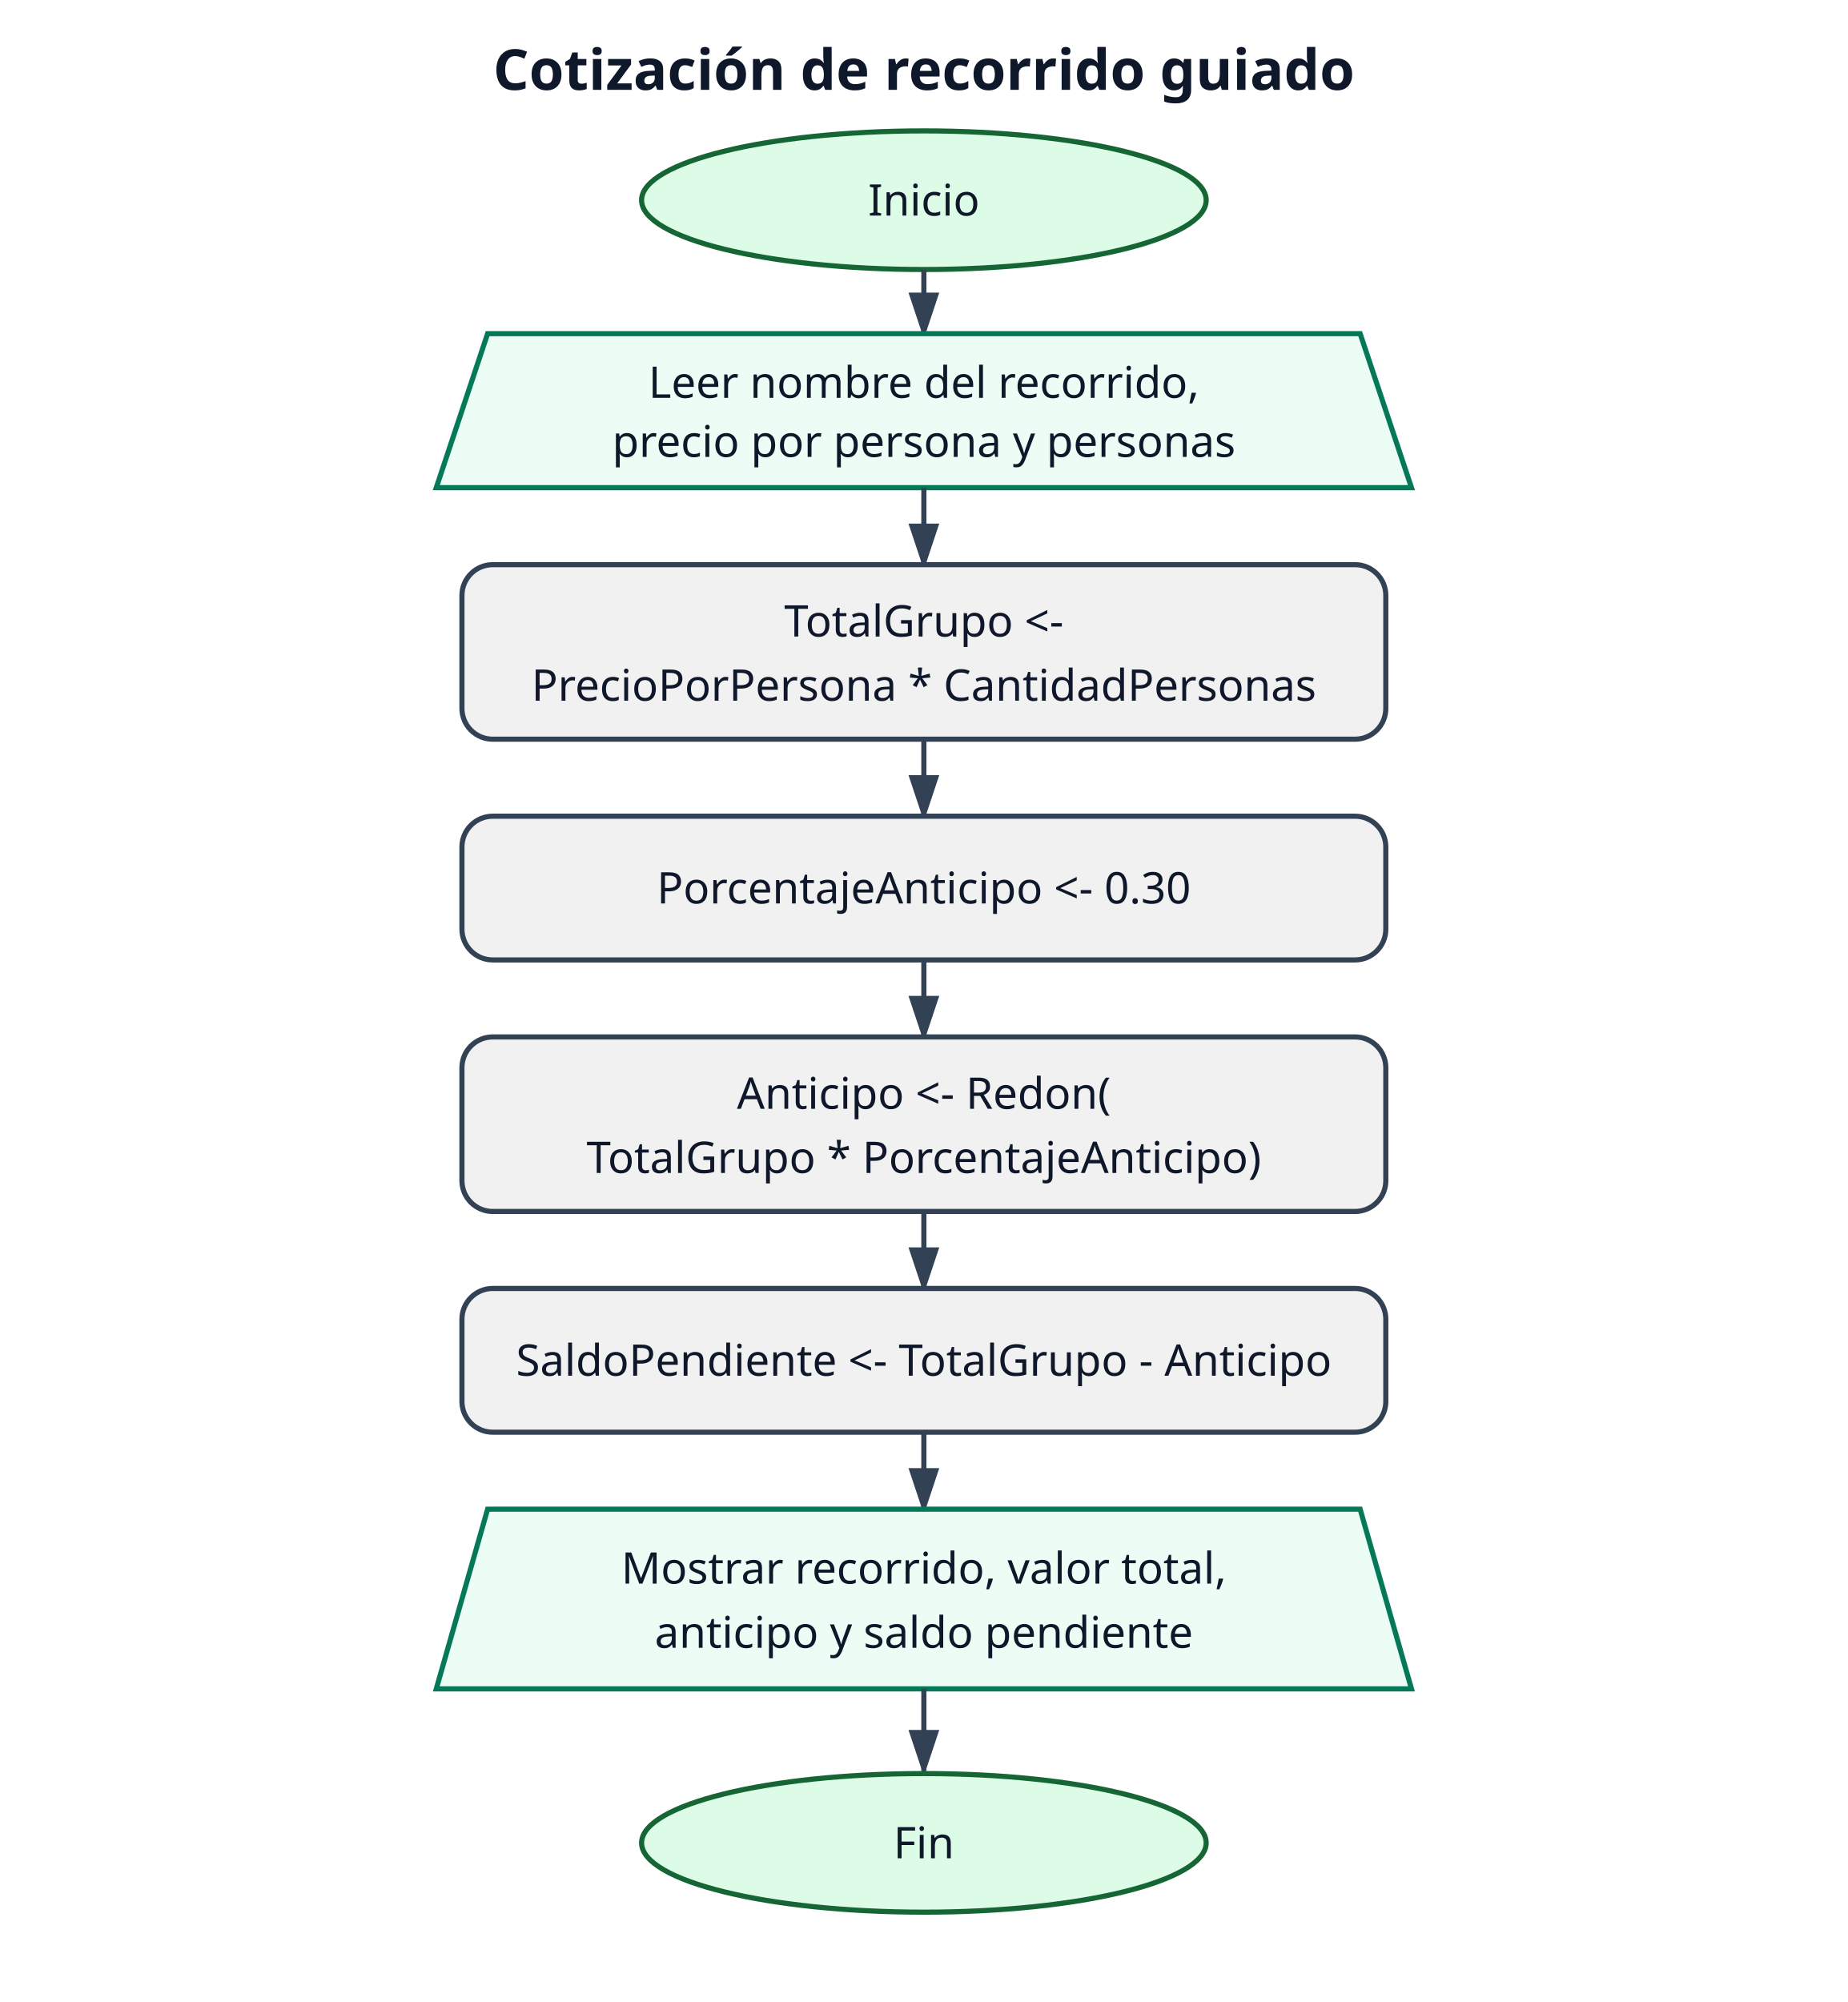
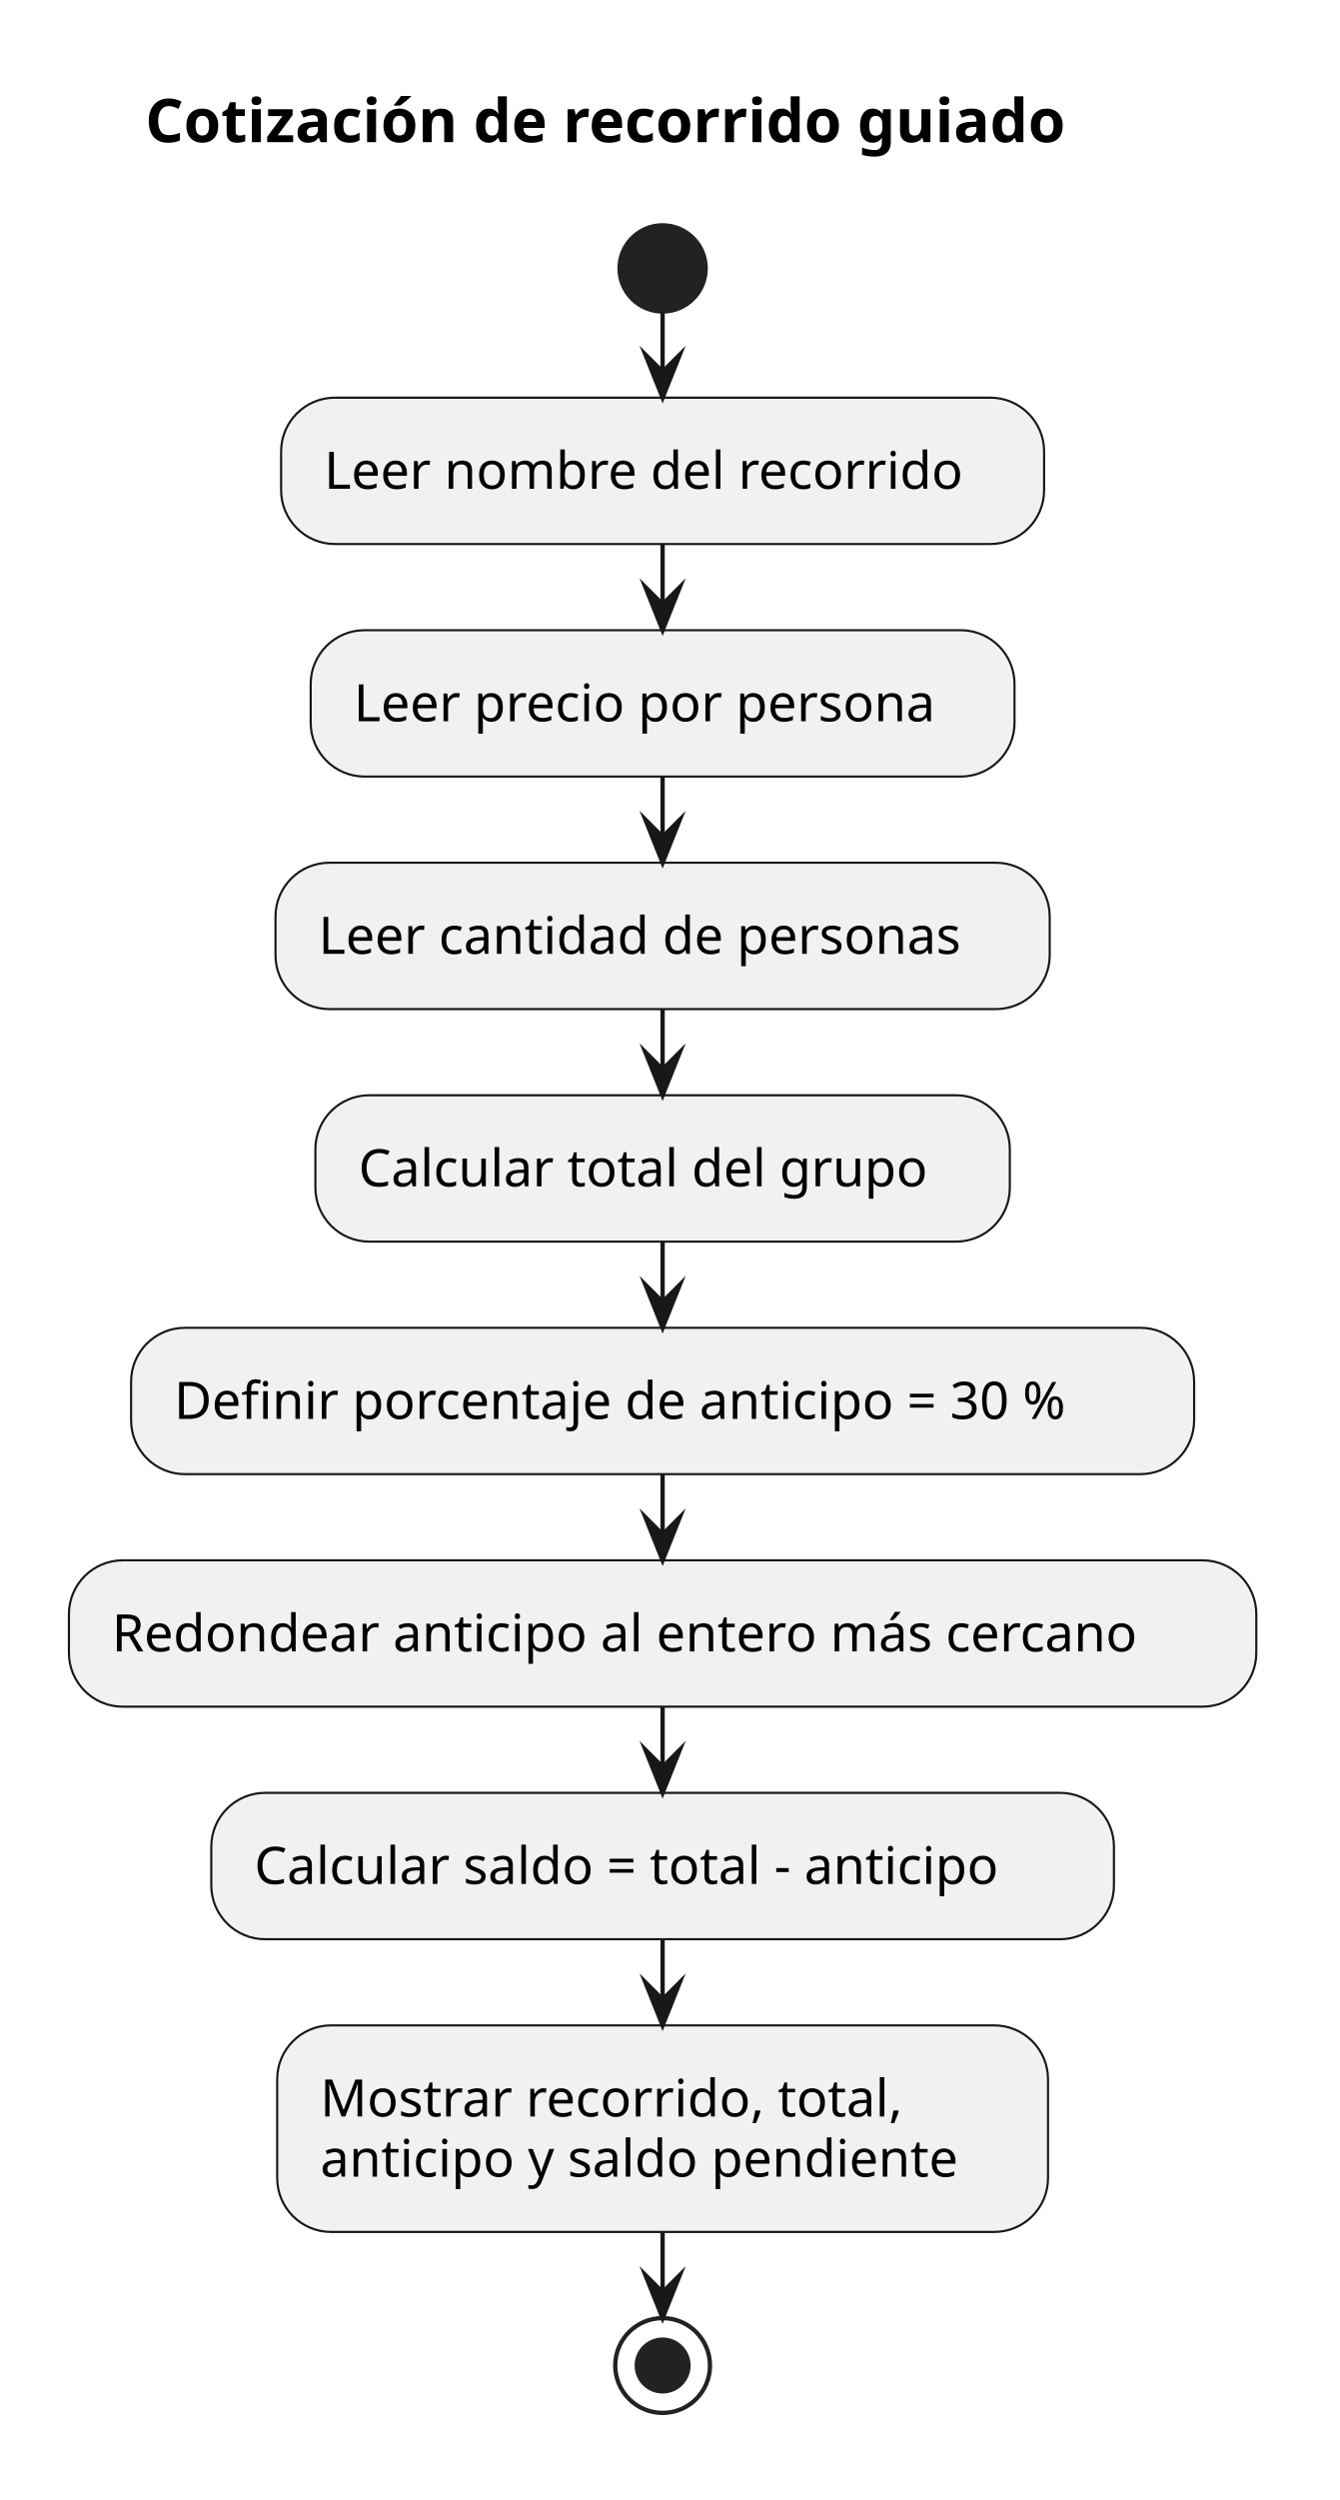
- <svg xmlns="http://www.w3.org/2000/svg" width="720" height="780" viewBox="0 0 720 780" role="img" aria-labelledby="title description">
-   <defs>
-     <marker id="arrow" markerWidth="10" markerHeight="10" refX="8" refY="3" orient="auto" markerUnits="strokeWidth">
-       <path d="M0,0 L0,6 L9,3 z" fill="#334155" />
-     </marker>
-     <style>
-       .action { fill: #f1f1f1; stroke: #334155; stroke-width: 2; }
-       .io { fill: #ecfdf5; stroke: #047857; stroke-width: 2; }
-       .terminal { fill: #dcfce7; stroke: #166534; stroke-width: 2; }
-       .flow { fill: none; stroke: #334155; stroke-width: 2; marker-end: url(#arrow); }
-       text { fill: #0f172a; font-family: sans-serif; font-size: 17px; text-anchor: middle; }
-       .title { font-size: 22px; font-weight: 700; }
-     </style>
-   </defs>
-   <text class="title" x="360" y="35">Cotización de recorrido guiado</text>
-   <ellipse class="terminal" cx="360" cy="78" rx="110" ry="27" />
-   <text x="360" y="84">Inicio</text>
-   <path class="flow" d="M360 105 V130" />
-   <polygon class="io" points="190,130 530,130 550,190 170,190" />
-   <text x="360" y="155">Leer nombre del recorrido,</text>
-   <text x="360" y="178">precio por persona y personas</text>
-   <path class="flow" d="M360 190 V220" />
-   <rect class="action" x="180" y="220" width="360" height="68" rx="12" />
-   <text x="360" y="248">TotalGrupo &lt;-</text>
-   <text x="360" y="273">PrecioPorPersona * CantidadPersonas</text>
-   <path class="flow" d="M360 288 V318" />
-   <rect class="action" x="180" y="318" width="360" height="56" rx="12" />
-   <text x="360" y="352">PorcentajeAnticipo &lt;- 0.30</text>
-   <path class="flow" d="M360 374 V404" />
-   <rect class="action" x="180" y="404" width="360" height="68" rx="12" />
-   <text x="360" y="432">Anticipo &lt;- Redon(</text>
-   <text x="360" y="457">TotalGrupo * PorcentajeAnticipo)</text>
-   <path class="flow" d="M360 472 V502" />
-   <rect class="action" x="180" y="502" width="360" height="56" rx="12" />
-   <text x="360" y="536">SaldoPendiente &lt;- TotalGrupo - Anticipo</text>
-   <path class="flow" d="M360 558 V588" />
-   <polygon class="io" points="190,588 530,588 550,658 170,658" />
-   <text x="360" y="617">Mostrar recorrido, valor total,</text>
-   <text x="360" y="642">anticipo y saldo pendiente</text>
-   <path class="flow" d="M360 658 V690" />
-   <ellipse class="terminal" cx="360" cy="718" rx="110" ry="27" />
-   <text x="360" y="724">Fin</text>
+ <svg xmlns="http://www.w3.org/2000/svg" version="1.1" data-diagram-type="ACTIVITY" style="width:311px;height:580px;background:#FFFFFF;" width="311px" height="580px" viewBox="0 0 311 580" zoomAndPan="magnify" preserveAspectRatio="none" contentStyleType="text/css">
+   <defs />
+   <g font-family="sans-serif" lengthAdjust="spacing">
+     <g class="title" data-source-line="1">
+       <text x="33.721" y="32.995" fill="#000" font-size="14" textLength="242.238" font-weight="700">Cotización de recorrido guiado</text>
+     </g>
+     <ellipse cx="153.84" cy="62.297" rx="10" ry="10" fill="#222" style="stroke:#222;stroke-width:1;" />
+     <rect x="65.266" y="92.297" width="177.148" height="33.969" fill="#F1F1F1" style="stroke:#181818;stroke-width:0.5;" rx="12.5" ry="12.5" />
+     <text x="75.266" y="113.436" fill="#000" font-size="12" textLength="157.148">Leer nombre del recorrido</text>
+     <rect x="72.133" y="146.266" width="163.414" height="33.969" fill="#F1F1F1" style="stroke:#181818;stroke-width:0.5;" rx="12.5" ry="12.5" />
+     <text x="82.133" y="167.404" fill="#000" font-size="12" textLength="143.414">Leer precio por persona</text>
+     <rect x="63.965" y="200.234" width="179.75" height="33.969" fill="#F1F1F1" style="stroke:#181818;stroke-width:0.5;" rx="12.5" ry="12.5" />
+     <text x="73.965" y="221.373" fill="#000" font-size="12" textLength="159.75">Leer cantidad de personas</text>
+     <rect x="73.229" y="254.203" width="161.223" height="33.969" fill="#F1F1F1" style="stroke:#181818;stroke-width:0.5;" rx="12.5" ry="12.5" />
+     <text x="83.229" y="275.342" fill="#000" font-size="12" textLength="141.223">Calcular total del grupo</text>
+     <rect x="30.435" y="308.172" width="246.811" height="33.969" fill="#F1F1F1" style="stroke:#181818;stroke-width:0.5;" rx="12.5" ry="12.5" />
+     <text x="40.435" y="329.311" fill="#000" font-size="12" textLength="226.811">Definir porcentaje de anticipo = 30 %</text>
+     <rect x="16" y="362.141" width="275.68" height="33.969" fill="#F1F1F1" style="stroke:#181818;stroke-width:0.5;" rx="12.5" ry="12.5" />
+     <text x="26" y="383.279" fill="#000" font-size="12" textLength="255.68">Redondear anticipo al entero más cercano</text>
+     <rect x="49.053" y="416.109" width="209.574" height="33.969" fill="#F1F1F1" style="stroke:#181818;stroke-width:0.5;" rx="12.5" ry="12.5" />
+     <text x="59.053" y="437.248" fill="#000" font-size="12" textLength="189.574">Calcular saldo = total - anticipo</text>
+     <rect x="64.357" y="470.078" width="178.965" height="47.938" fill="#F1F1F1" style="stroke:#181818;stroke-width:0.5;" rx="12.5" ry="12.5" />
+     <text x="74.357" y="491.217" fill="#000" font-size="12" textLength="142.986">Mostrar recorrido, total,</text>
+     <text x="74.357" y="505.186" fill="#000" font-size="12" textLength="158.965">anticipo y saldo pendiente</text>
+     <ellipse cx="153.84" cy="549.016" rx="11" ry="11" fill="none" style="stroke:#222;stroke-width:1;" />
+     <ellipse cx="153.84" cy="549.016" rx="6" ry="6" fill="#222" style="stroke:#222;stroke-width:1;" />
+     <line x1="153.84" y1="72.297" x2="153.84" y2="92.297" style="stroke:#181818;stroke-width:1;" />
+     <polygon points="149.84,82.297,153.84,92.297,157.84,82.297,153.84,86.297" fill="#181818" style="stroke:#181818;stroke-width:1;stroke-linejoin:miter;stroke-miterlimit:10;" />
+     <line x1="153.84" y1="126.266" x2="153.84" y2="146.266" style="stroke:#181818;stroke-width:1;" />
+     <polygon points="149.84,136.266,153.84,146.266,157.84,136.266,153.84,140.266" fill="#181818" style="stroke:#181818;stroke-width:1;stroke-linejoin:miter;stroke-miterlimit:10;" />
+     <line x1="153.84" y1="180.234" x2="153.84" y2="200.234" style="stroke:#181818;stroke-width:1;" />
+     <polygon points="149.84,190.234,153.84,200.234,157.84,190.234,153.84,194.234" fill="#181818" style="stroke:#181818;stroke-width:1;stroke-linejoin:miter;stroke-miterlimit:10;" />
+     <line x1="153.84" y1="234.203" x2="153.84" y2="254.203" style="stroke:#181818;stroke-width:1;" />
+     <polygon points="149.84,244.203,153.84,254.203,157.84,244.203,153.84,248.203" fill="#181818" style="stroke:#181818;stroke-width:1;stroke-linejoin:miter;stroke-miterlimit:10;" />
+     <line x1="153.84" y1="288.172" x2="153.84" y2="308.172" style="stroke:#181818;stroke-width:1;" />
+     <polygon points="149.84,298.172,153.84,308.172,157.84,298.172,153.84,302.172" fill="#181818" style="stroke:#181818;stroke-width:1;stroke-linejoin:miter;stroke-miterlimit:10;" />
+     <line x1="153.84" y1="342.141" x2="153.84" y2="362.141" style="stroke:#181818;stroke-width:1;" />
+     <polygon points="149.84,352.141,153.84,362.141,157.84,352.141,153.84,356.141" fill="#181818" style="stroke:#181818;stroke-width:1;stroke-linejoin:miter;stroke-miterlimit:10;" />
+     <line x1="153.84" y1="396.109" x2="153.84" y2="416.109" style="stroke:#181818;stroke-width:1;" />
+     <polygon points="149.84,406.109,153.84,416.109,157.84,406.109,153.84,410.109" fill="#181818" style="stroke:#181818;stroke-width:1;stroke-linejoin:miter;stroke-miterlimit:10;" />
+     <line x1="153.84" y1="450.078" x2="153.84" y2="470.078" style="stroke:#181818;stroke-width:1;" />
+     <polygon points="149.84,460.078,153.84,470.078,157.84,460.078,153.84,464.078" fill="#181818" style="stroke:#181818;stroke-width:1;stroke-linejoin:miter;stroke-miterlimit:10;" />
+     <line x1="153.84" y1="518.016" x2="153.84" y2="538.016" style="stroke:#181818;stroke-width:1;" />
+     <polygon points="149.84,528.016,153.84,538.016,157.84,528.016,153.84,532.016" fill="#181818" style="stroke:#181818;stroke-width:1;stroke-linejoin:miter;stroke-miterlimit:10;" />
+   </g>
</svg>
